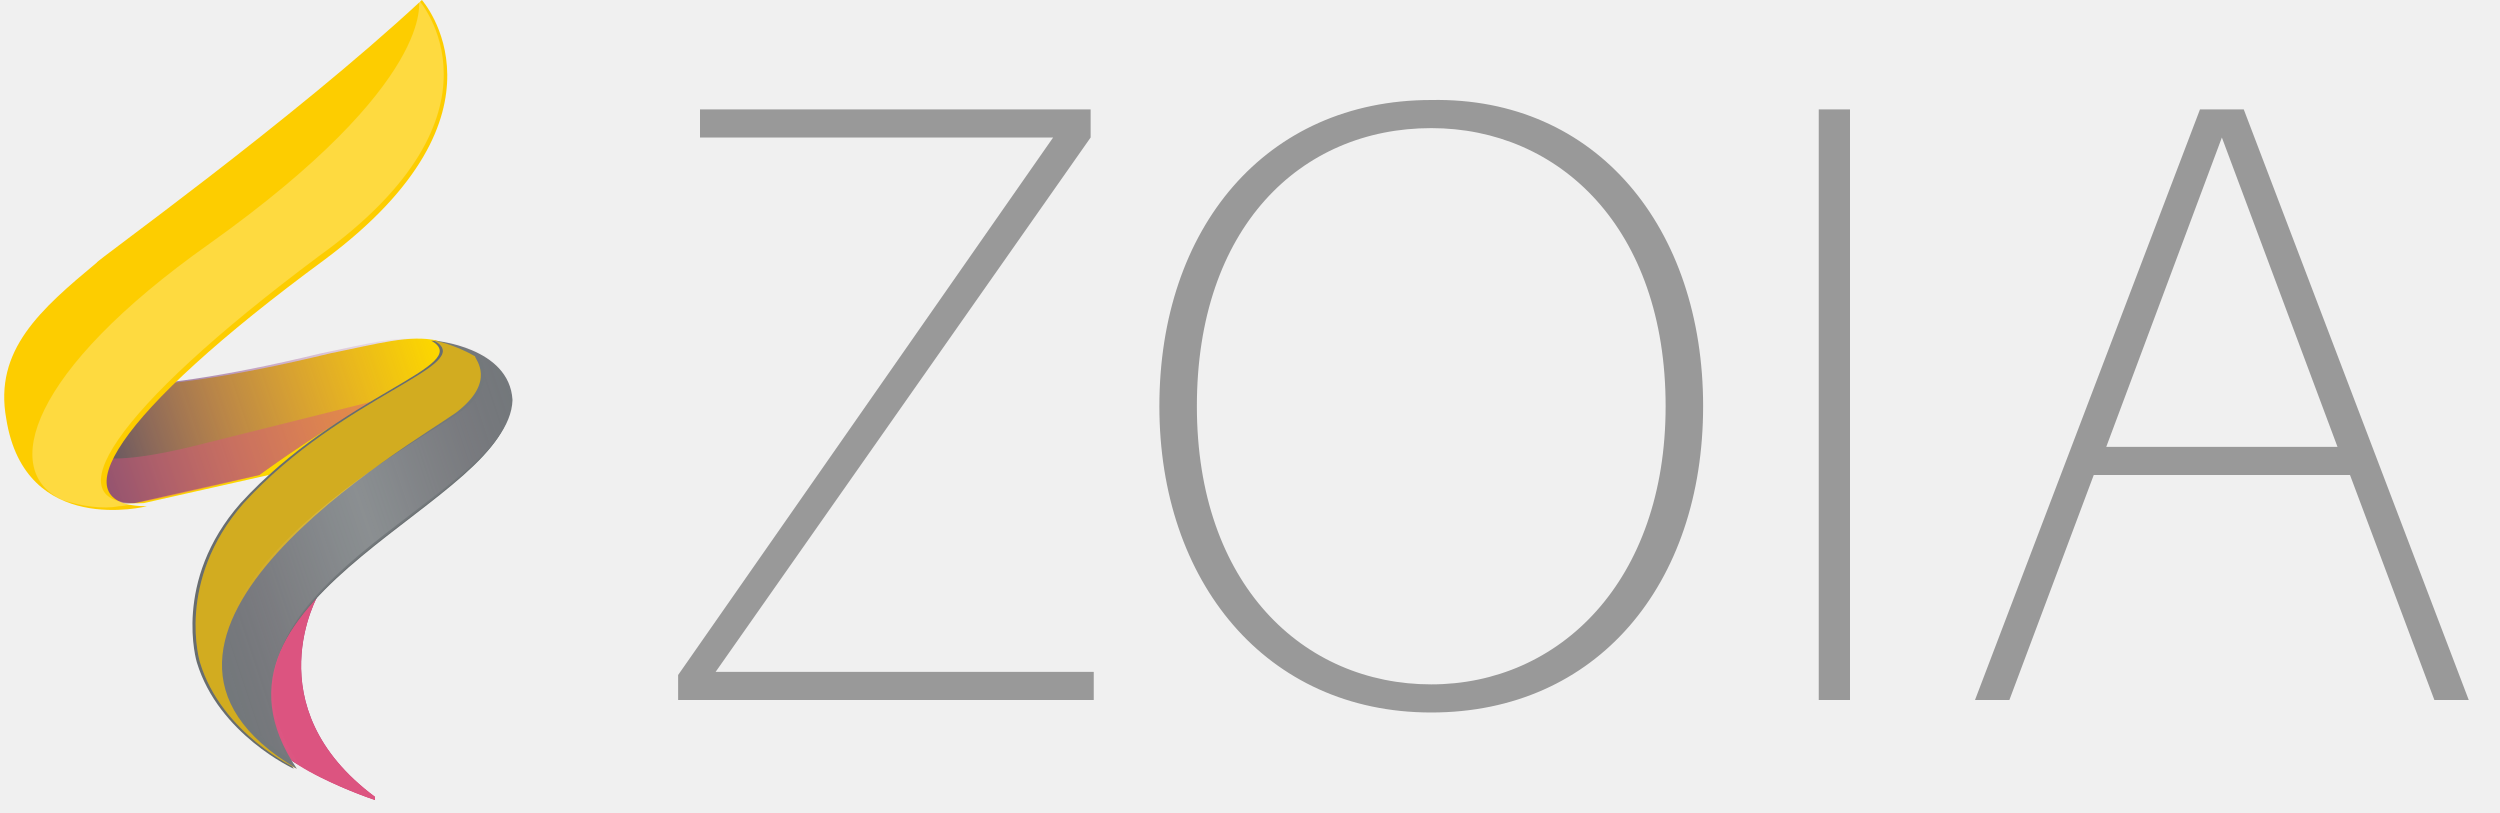
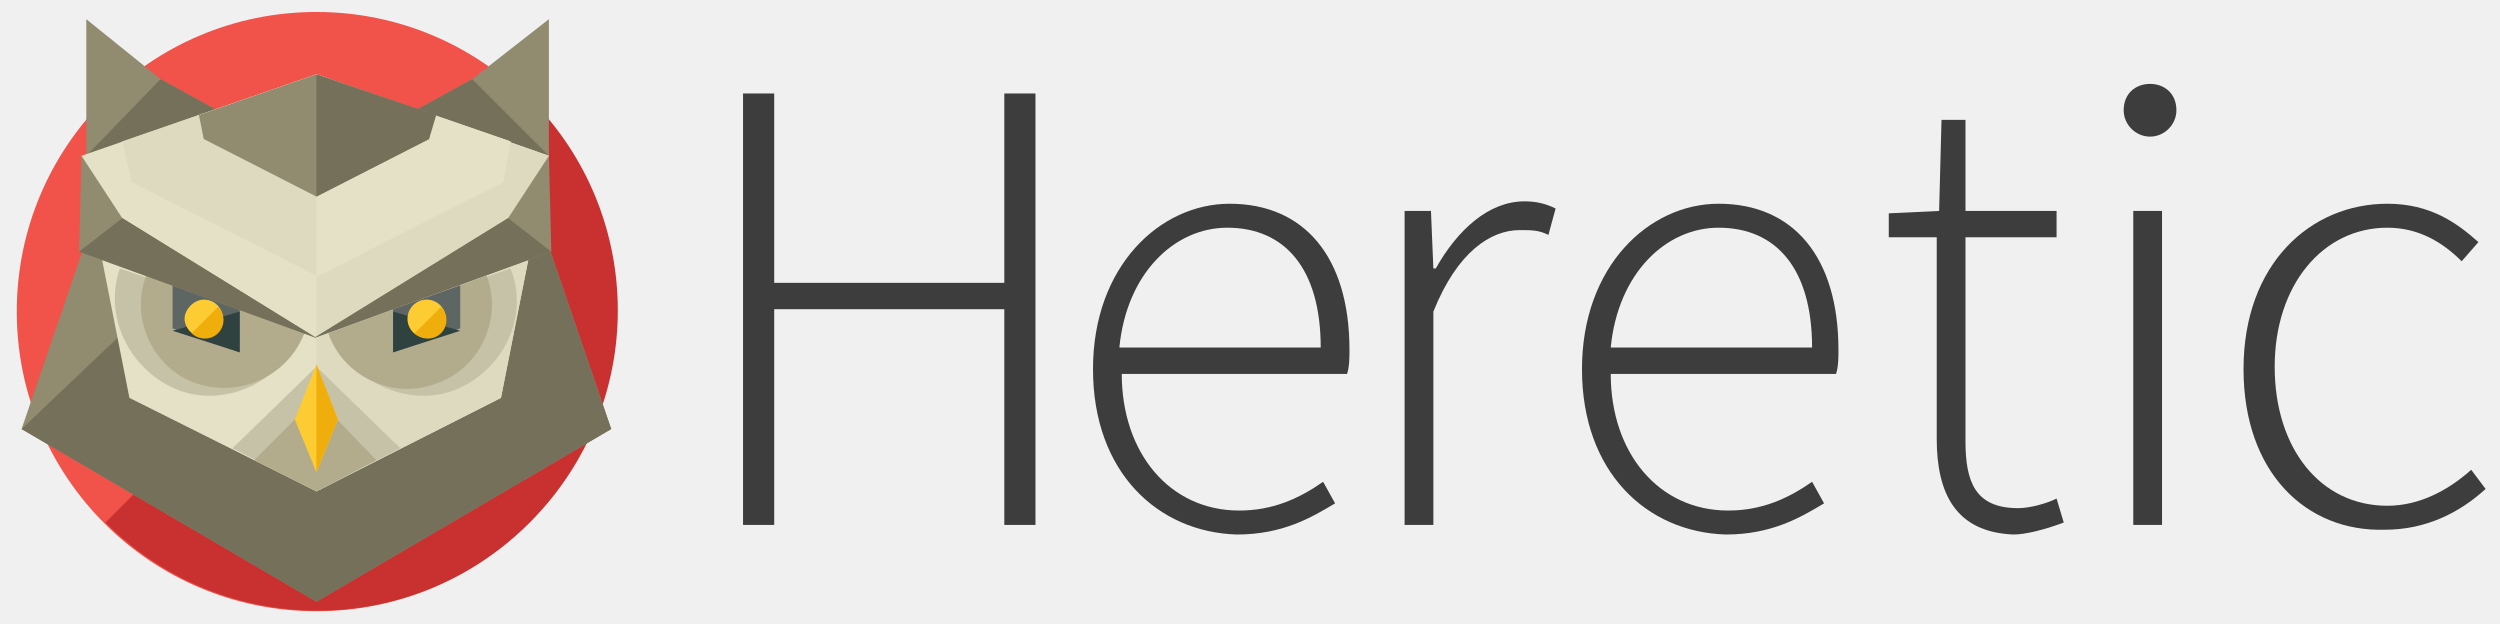
- <svg xmlns="http://www.w3.org/2000/svg" xmlns:xlink="http://www.w3.org/1999/xlink" width="80" height="26">
-   <path d="M35 22.4H21.7v-.8l12-17.2H22.4v-.9h12.5v.9l-12 17.1H35v.9zM54.5 13c0 5.7-3.4 9.8-8.7 9.8s-8.7-4.2-8.7-9.8c0-5.7 3.4-9.8 8.7-9.8 5.3-.1 8.7 4.1 8.7 9.8zm-1.2 0c0-5.7-3.4-8.9-7.5-8.9-4.2 0-7.5 3.2-7.5 8.9s3.4 8.9 7.5 8.9 7.5-3.3 7.5-8.9zm4.9 9.4V3.5h1v18.9h-1zm8.8-7.2l-2.7 7.2h-1.1l7.2-18.9h1.4L79 22.4h-1.1l-2.7-7.2H67zm7.8-.9l-3.7-9.9-3.7 9.9h7.4z" fill="#999999" />
-   <use xlink:href="#E" fill="#fcd600" />
-   <linearGradient id="A" gradientUnits="userSpaceOnUse" x1="1.841" y1="14.959" x2="14.094" y2="10.877">
-     <stop offset="0" stop-color="#2c4267" />
-     <stop offset=".099" stop-color="#43426f" stop-opacity=".9" />
-     <stop offset=".272" stop-color="#66427a" stop-opacity=".728" />
-     <stop offset=".448" stop-color="#814383" stop-opacity=".552" />
-     <stop offset=".626" stop-color="#94438a" stop-opacity=".374" />
-     <stop offset=".808" stop-color="#9f438e" stop-opacity=".192" />
-     <stop offset="1" stop-color="#a3438f" stop-opacity="0" />
-   </linearGradient>
-   <use xlink:href="#E" x="-0.3" fill="url(#A)" />
-   <path d="M6.5 14.2c-3.9 1-3.8.1-3.8.1l-.9-1.5c-.4.5-.7 1.3-.2 2.1.8 1.3 2.4 1.2 2.7 1.2s4-.9 4-.9 2-1.5 3.8-2.4l-5.6 1.4z" opacity=".43" fill="#dc5480" />
-   <path d="M13.5 0s3.2 3.6-3.1 8.3c-6.8 5-8.5 7.9-5.7 7.9 0 0-3.9 1-4.5-2.8-.4-2.2 1.1-3.5 2.9-5C3 8.4 9.3 3.9 13.5 0z" fill="#fdcd00" />
-   <linearGradient id="B" gradientUnits="userSpaceOnUse" x1="10.932" y1="26.005" x2="8.766" y2="19.505">
-     <stop offset="0" stop-color="#d4366b" />
-     <stop offset=".5" stop-color="#ab3972" />
-     <stop offset="1" stop-color="#ab3972" />
-   </linearGradient>
-   <path d="M10.2 19s-2.1 3.6 1.8 6.5v.1c-.6-.2-1.6-.6-2.4-1.1-2.5-1.3-.6-4.1.6-5.5z" fill="url(#B)" />
-   <path d="M10.2 19s-2.1 3.6 1.8 6.5v.1c-.6-.2-2.1-.8-2.7-1.3-2.1-1.9-.3-3.9.9-5.3z" fill="#dc5480" />
-   <path d="M16.3 12.8c-.1-1.7-2.5-1.9-2.5-1.9 1.4.8-2.9 1.7-6.1 5.2-2.2 2.5-1.4 5.1-1.4 5.1.7 2.3 3.1 3.4 3.1 3.4-3.7-5.6 7.2-8.6 6.9-11.8z" fill="#686d6f" />
-   <path d="M16.4 12.8c-.1-1.7-2.5-1.9-2.5-1.9 1.4.8-2.9 1.7-6.1 5.2-2.2 2.5-1.4 5.1-1.4 5.1.7 2.3 3.1 3.4 3.1 3.4-3.8-5.6 6.8-8.5 6.9-11.8z" fill="#73787b" />
-   <path d="M13.4 0s.6 2.6-6.7 7.8C.9 11.9 0 15.1 2 16c.6.2 1.3.3 1.8.2.2 0 .5-.1.7-.1-2.8.1-1-2.9 5.7-7.9C16.6 3.6 13.4 0 13.4 0z" opacity=".25" fill="#fff" />
-   <path d="M14.6 13.2c1.3-1 .6-1.7.6-1.8-.7-.4-1.3-.5-1.3-.5 1.4.8-2.9 1.7-6.1 5.2-2.2 2.5-1.4 5.1-1.4 5.1.7 2.3 3.1 3.4 3.1 3.4-7.1-4.2 3.7-10.4 5.1-11.4z" fill="#d2ac20" />
-   <linearGradient id="C" gradientUnits="userSpaceOnUse" x1="6.504" y1="19.505" x2="17.573" y2="15.818">
-     <stop offset="0" stop-color="#e13e81" stop-opacity="0" />
-     <stop offset=".028" stop-color="#e55791" stop-opacity=".057" />
-     <stop offset=".085" stop-color="#ec83ae" stop-opacity=".17" />
-     <stop offset=".145" stop-color="#f2a9c7" stop-opacity=".29" />
-     <stop offset=".206" stop-color="#f7c9db" stop-opacity=".412" />
-     <stop offset=".27" stop-color="#fae1eb" stop-opacity=".54" />
-     <stop offset=".337" stop-color="#fdf2f6" stop-opacity=".674" />
-     <stop offset=".41" stop-color="#fefcfd" stop-opacity=".82" />
-     <stop offset=".5" stop-color="#fff" />
-     <stop offset=".568" stop-color="#fdfbfc" stop-opacity=".864" />
-     <stop offset=".639" stop-color="#f8eef3" stop-opacity=".722" />
-     <stop offset=".712" stop-color="#efd9e4" stop-opacity=".577" />
-     <stop offset=".785" stop-color="#e3bccf" stop-opacity=".43" />
-     <stop offset=".86" stop-color="#d396b4" stop-opacity=".28" />
-     <stop offset=".934" stop-color="#bf6994" stop-opacity=".133" />
-     <stop offset="1" stop-color="#ab3972" stop-opacity="0" />
-   </linearGradient>
-   <path d="M14 10.9s.7.1 1.3.5c.1.1.7.9-.6 1.8-1.4 1-12.4 6.9-5.1 11.3-3.9-5.6 6.7-8.5 6.8-11.7 0-1.7-2.4-1.9-2.4-1.9z" opacity=".17" fill="url(#C)" />
-   <defs>
-     <path id="E" d="M2.6 12.2s1.4.7 8-.9c1.5-.3 2.5-.6 3.4-.4 0 0 .8.9-1 1.6-1.8.8-4.4 2.7-4.4 2.7l-4 .9c-.3 0-1.9.2-2.7-1.2s.7-2.7.7-2.7z" />
-   </defs>
+ <svg xmlns="http://www.w3.org/2000/svg" version="1.2" baseProfile="tiny" x="0px" y="0px" width="104.3px" height="26px" viewBox="0 0 104.3 26" xml:space="preserve">
+   <g>
+     <circle fill="#F15249" cx="13.2" cy="13" r="12.5" />
+     <path fill="#C93131" d="M22.1,4.1c4.9,4.9,4.9,12.8,0,17.7s-12.8,4.9-17.7,0" />
+     <polygon fill="#918B70" points="25.5,17.9 13.2,25.1 0.9,17.9 3.5,10.3 13.2,6.2 22.9,10.3  " />
+     <polyline fill="#75705A" points="13.2,6.2 22.9,10.3 25.5,17.9 13.2,25.1 0.9,17.9  " />
+     <polygon fill="#918B70" points="12.5,6.5 3.6,6.5 3.6,0.8 6.7,3.3  " />
+     <polyline fill="#75705A" points="6.7,3.3 12.5,6.5 3.6,6.5  " />
+     <polygon fill="#918B70" points="13.9,6.5 22.9,6.5 22.9,0.8 19.7,3.3  " />
+     <polyline fill="#75705A" points="19.7,3.3 13.9,6.5 22.9,6.5  " />
+     <polygon fill="#E5E1C7" points="3.4,6.5 13.2,3.1 22.9,6.5 20.9,16.6 13.2,20.5 5.4,16.6  " />
+     <g>
+       <polyline fill="#DDDAC0" points="13.2,3.1 22.9,6.5 20.9,16.6 13.2,20.5   " />
+       <polygon fill="#DDDAC0" points="5.1,5.9 5.5,7.6 13.2,11.5 21,7.6 21.3,5.9 13.2,3.1   " />
+     </g>
+     <polygon fill="#E5E1C7" points="13.3,11.5 21,7.6 21.3,5.9 13.2,3.1 13.2,11.5  " />
+     <polygon fill="#918B70" points="8.3,4.8 8.5,5.8 13.2,8.2 17.9,5.8 18.1,4.8 13.2,3.1  " />
+     <polygon fill="#75705A" points="13.2,8.2 17.9,5.8 18.2,4.8 13.2,3.1  " />
+     <g>
+       <path fill="#C6C2A7" d="M12.6,13.8c-0.8,2.1-3.1,3.2-5.1,2.5c-2.1-0.8-3.2-3.1-2.5-5.1" />
+       <path fill="#C6C2A7" d="M13.8,13.8c0.8,2.1,3.1,3.2,5.1,2.5c2.1-0.8,3.2-3.1,2.4-5.1" />
+     </g>
+     <g>
+       <path fill="#B2AC8D" d="M12.7,13.9C12,15.7,10,16.6,8.2,16c-1.8-0.6-2.8-2.7-2.1-4.5" />
+       <path fill="#B2AC8D" d="M13.7,13.9c0.6,1.8,2.7,2.8,4.5,2.1c1.8-0.6,2.8-2.7,2.1-4.5" />
+     </g>
+     <polygon fill="#C6C2A7" points="13.2,20.5 16.7,18.7 13.2,15.3 9.7,18.7  " />
+     <polygon fill="#B2AC8D" points="10.6,19.2 13.2,20.5 15.7,19.2 13.2,16.6  " />
+     <polygon fill="#5E6664" points="10,14.7 7.2,13.7 7.2,11.9 10,12.9  " />
+     <polyline fill="#2F423F" points="10,13 10,14.7 7.2,13.8  " />
+     <path fill="#FCCC32" d="M9.3,13.3c0,0.4-0.4,0.8-0.8,0.8c-0.4,0-0.8-0.4-0.8-0.8c0-0.4,0.4-0.8,0.8-0.8C9,12.5,9.3,12.9,9.3,13.3z" />
+     <path fill="#EFAE0C" d="M9.1,12.8c0.3,0.3,0.3,0.8,0,1.1c-0.3,0.3-0.8,0.3-1.1,0" />
+     <polygon fill="#5E6664" points="16.4,14.7 19.2,13.7 19.2,11.9 16.4,12.9  " />
+     <polyline fill="#2F423F" points="16.4,13 16.4,14.7 19.2,13.8  " />
+     <circle fill="#FCCC32" cx="17.8" cy="13.3" r="0.8" />
+     <path fill="#EFAE0C" d="M17.3,13.9c0.3,0.3,0.8,0.3,1.1,0c0.3-0.3,0.3-0.8,0-1.1" />
+     <polygon fill="#FCCC32" points="14.1,17.5 13.2,19.7 12.3,17.5 13.2,15.2  " />
+     <polyline fill="#EFAE0C" points="13.2,15.2 14.1,17.5 13.2,19.7  " />
+     <polygon fill="#918B70" points="13.2,14.1 3.3,10.5 3.4,6.5 5.1,9.1  " />
+     <polyline fill="#75705A" points="5.1,9.1 13.2,14.1 3.3,10.5  " />
+     <polygon fill="#918B70" points="13.1,14.1 23,10.5 22.9,6.5 21.2,9.1  " />
+     <polyline fill="#75705A" points="21.2,9.1 13.1,14.1 23,10.5  " />
+   </g>
+   <g>
+     <path fill="#3D3D3D" d="M31,3.9h1.3v7.9h9.6V3.9h1.3v18h-1.3v-9h-9.6v9H31V3.9z" />
+     <path fill="#3D3D3D" d="M45.6,15.4c0-4.3,2.8-6.9,5.7-6.9c3.1,0,5,2.2,5,6.1c0,0.3,0,0.7-0.1,1h-9.4c0,3.3,2,5.7,4.9,5.7   c1.4,0,2.5-0.5,3.5-1.2l0.5,0.9c-1,0.6-2.2,1.3-4.1,1.3C48.3,22.2,45.6,19.7,45.6,15.4z M55.1,14.5c0-3.3-1.5-5-3.9-5   c-2.2,0-4.2,1.9-4.5,5H55.1z" />
+     <path fill="#3D3D3D" d="M58.7,8.8h1l0.1,2.4h0.1c0.9-1.6,2.2-2.8,3.7-2.8c0.5,0,0.9,0.1,1.3,0.3l-0.3,1.1c-0.4-0.2-0.7-0.2-1.2-0.2   c-1.2,0-2.6,0.9-3.6,3.4v8.9h-1.2V8.8z" />
+     <path fill="#3D3D3D" d="M66,15.4c0-4.3,2.8-6.9,5.7-6.9c3.1,0,5,2.2,5,6.1c0,0.3,0,0.7-0.1,1h-9.4c0,3.3,2,5.7,4.9,5.7   c1.4,0,2.5-0.5,3.5-1.2l0.5,0.9c-1,0.6-2.2,1.3-4.1,1.3C68.7,22.2,66,19.7,66,15.4z M75.6,14.5c0-3.3-1.5-5-3.9-5   c-2.2,0-4.2,1.9-4.5,5H75.6z" />
+     <path fill="#3D3D3D" d="M80.8,18.3V9.9h-2V8.9l2.1-0.1L81,5h1v3.8h3.8v1.1H82v8.5c0,1.7,0.4,2.8,2.2,2.8c0.5,0,1.2-0.2,1.6-0.4   l0.3,1c-0.8,0.3-1.6,0.5-2.1,0.5C81.6,22.2,80.8,20.6,80.8,18.3z" />
+     <path fill="#3D3D3D" d="M88.6,4.6c0-0.7,0.5-1.1,1.1-1.1c0.6,0,1.1,0.4,1.1,1.1c0,0.6-0.5,1.1-1.1,1.1C89.1,5.7,88.6,5.2,88.6,4.6z    M89,8.8h1.2v13.1H89V8.8z" />
+     <path fill="#3D3D3D" d="M93.6,15.4c0-4.4,2.8-6.9,6-6.9c1.8,0,2.9,0.8,3.8,1.6l-0.7,0.8c-0.8-0.8-1.8-1.4-3.1-1.4   c-2.7,0-4.7,2.4-4.7,5.8c0,3.4,1.9,5.8,4.7,5.8c1.4,0,2.6-0.7,3.5-1.5l0.6,0.8c-1.1,1-2.5,1.7-4.2,1.7   C96.2,22.2,93.6,19.7,93.6,15.4z" />
+   </g>
</svg>
